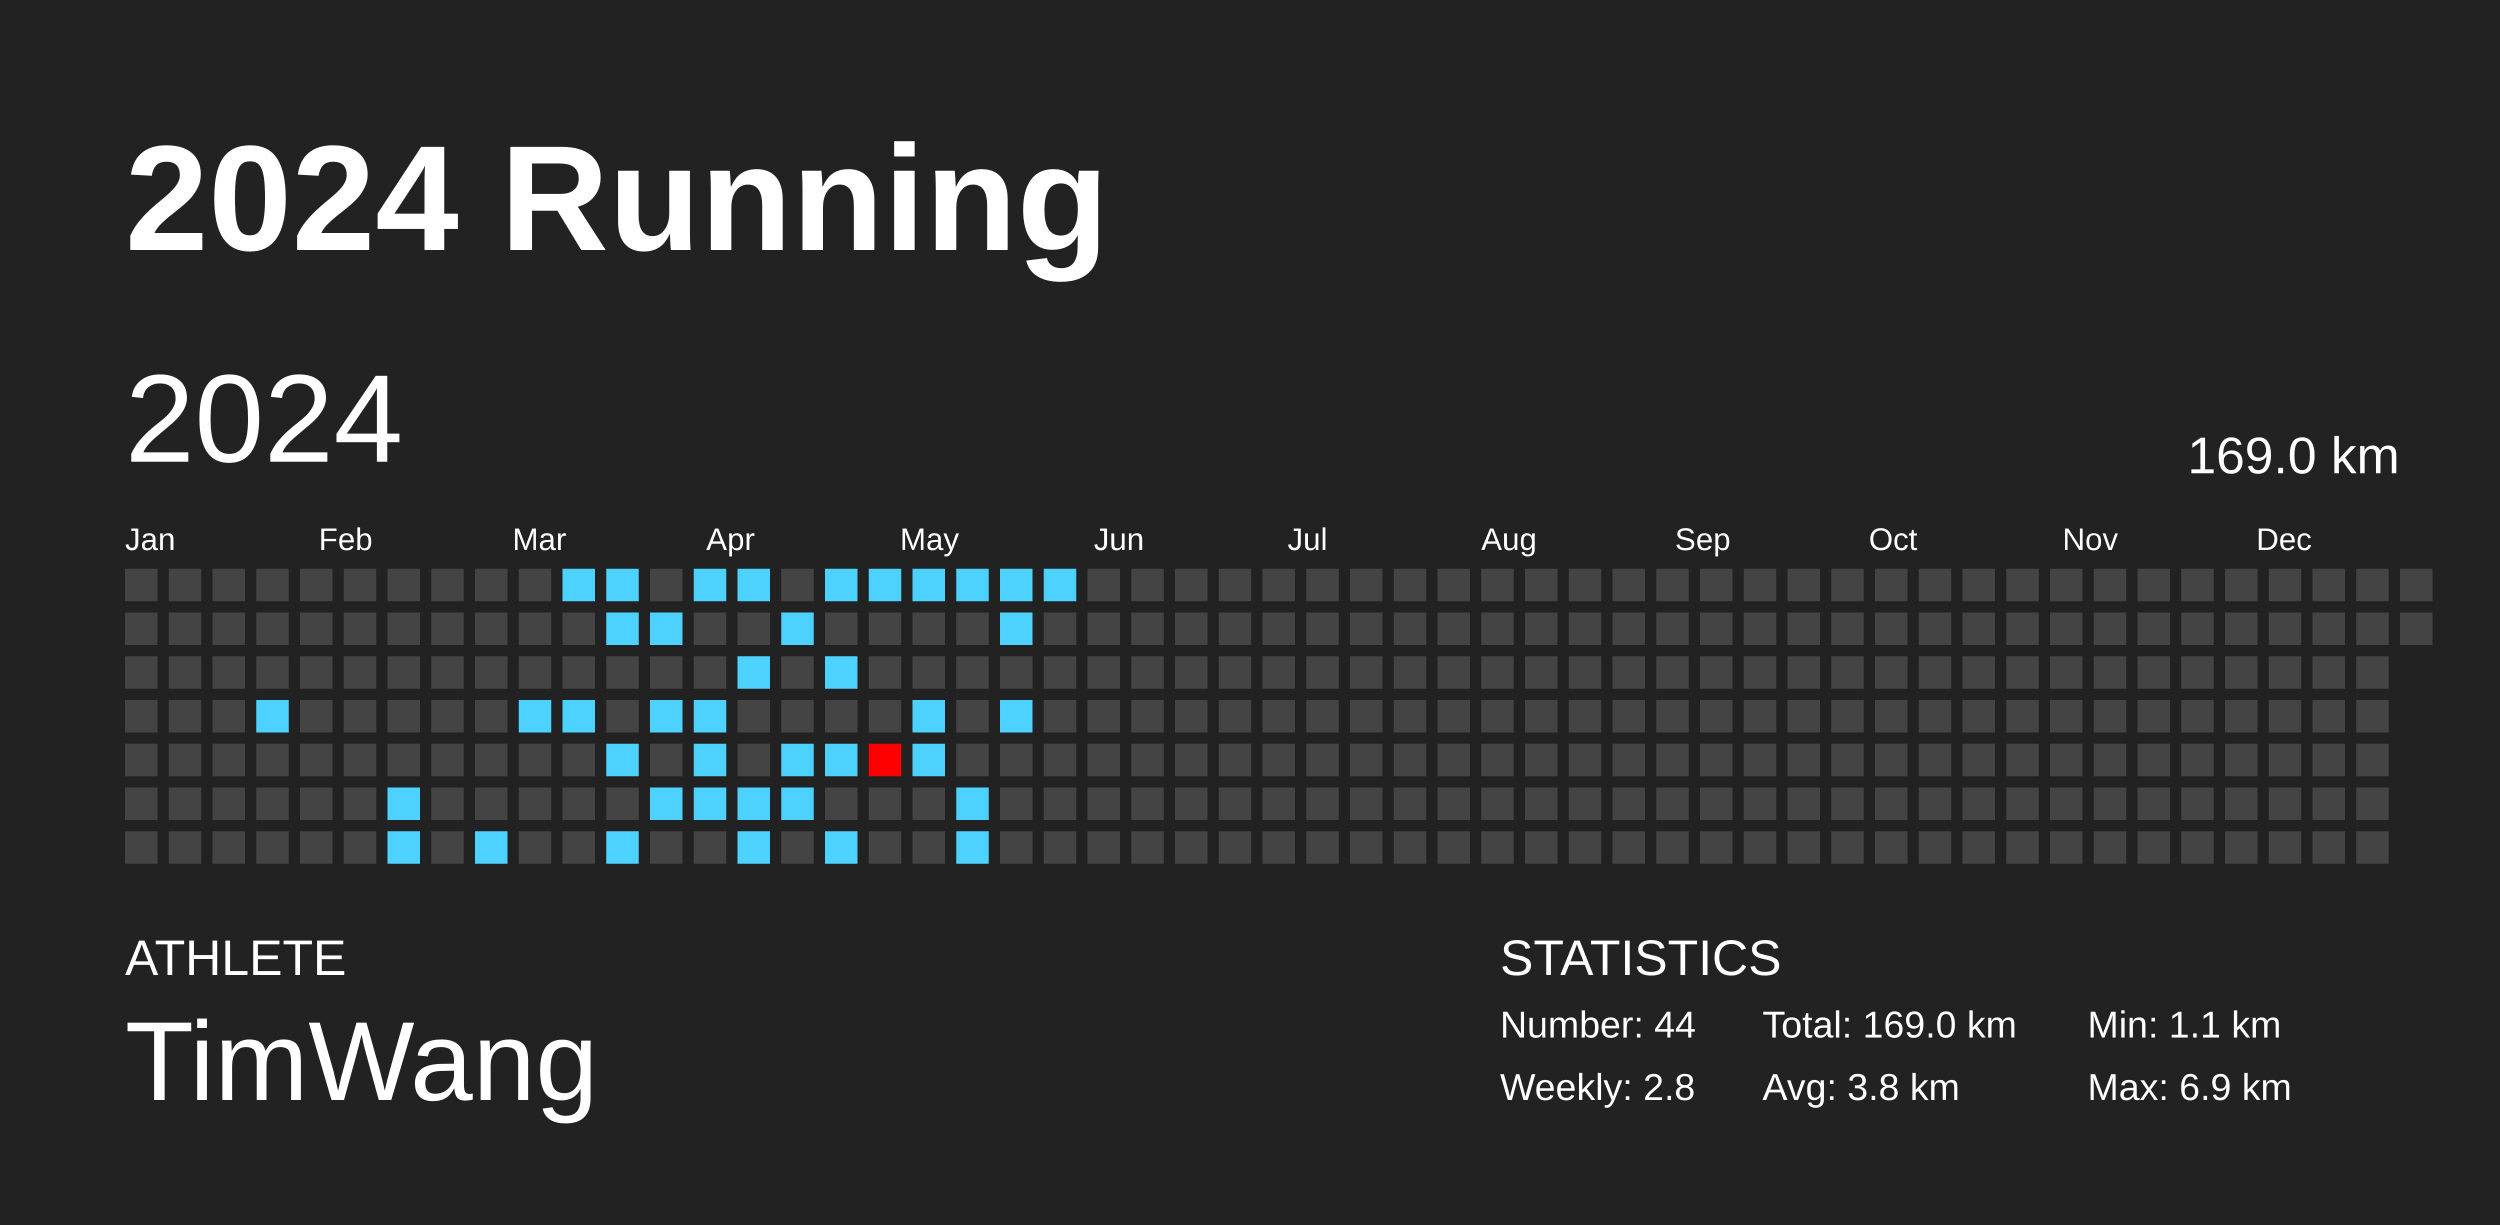
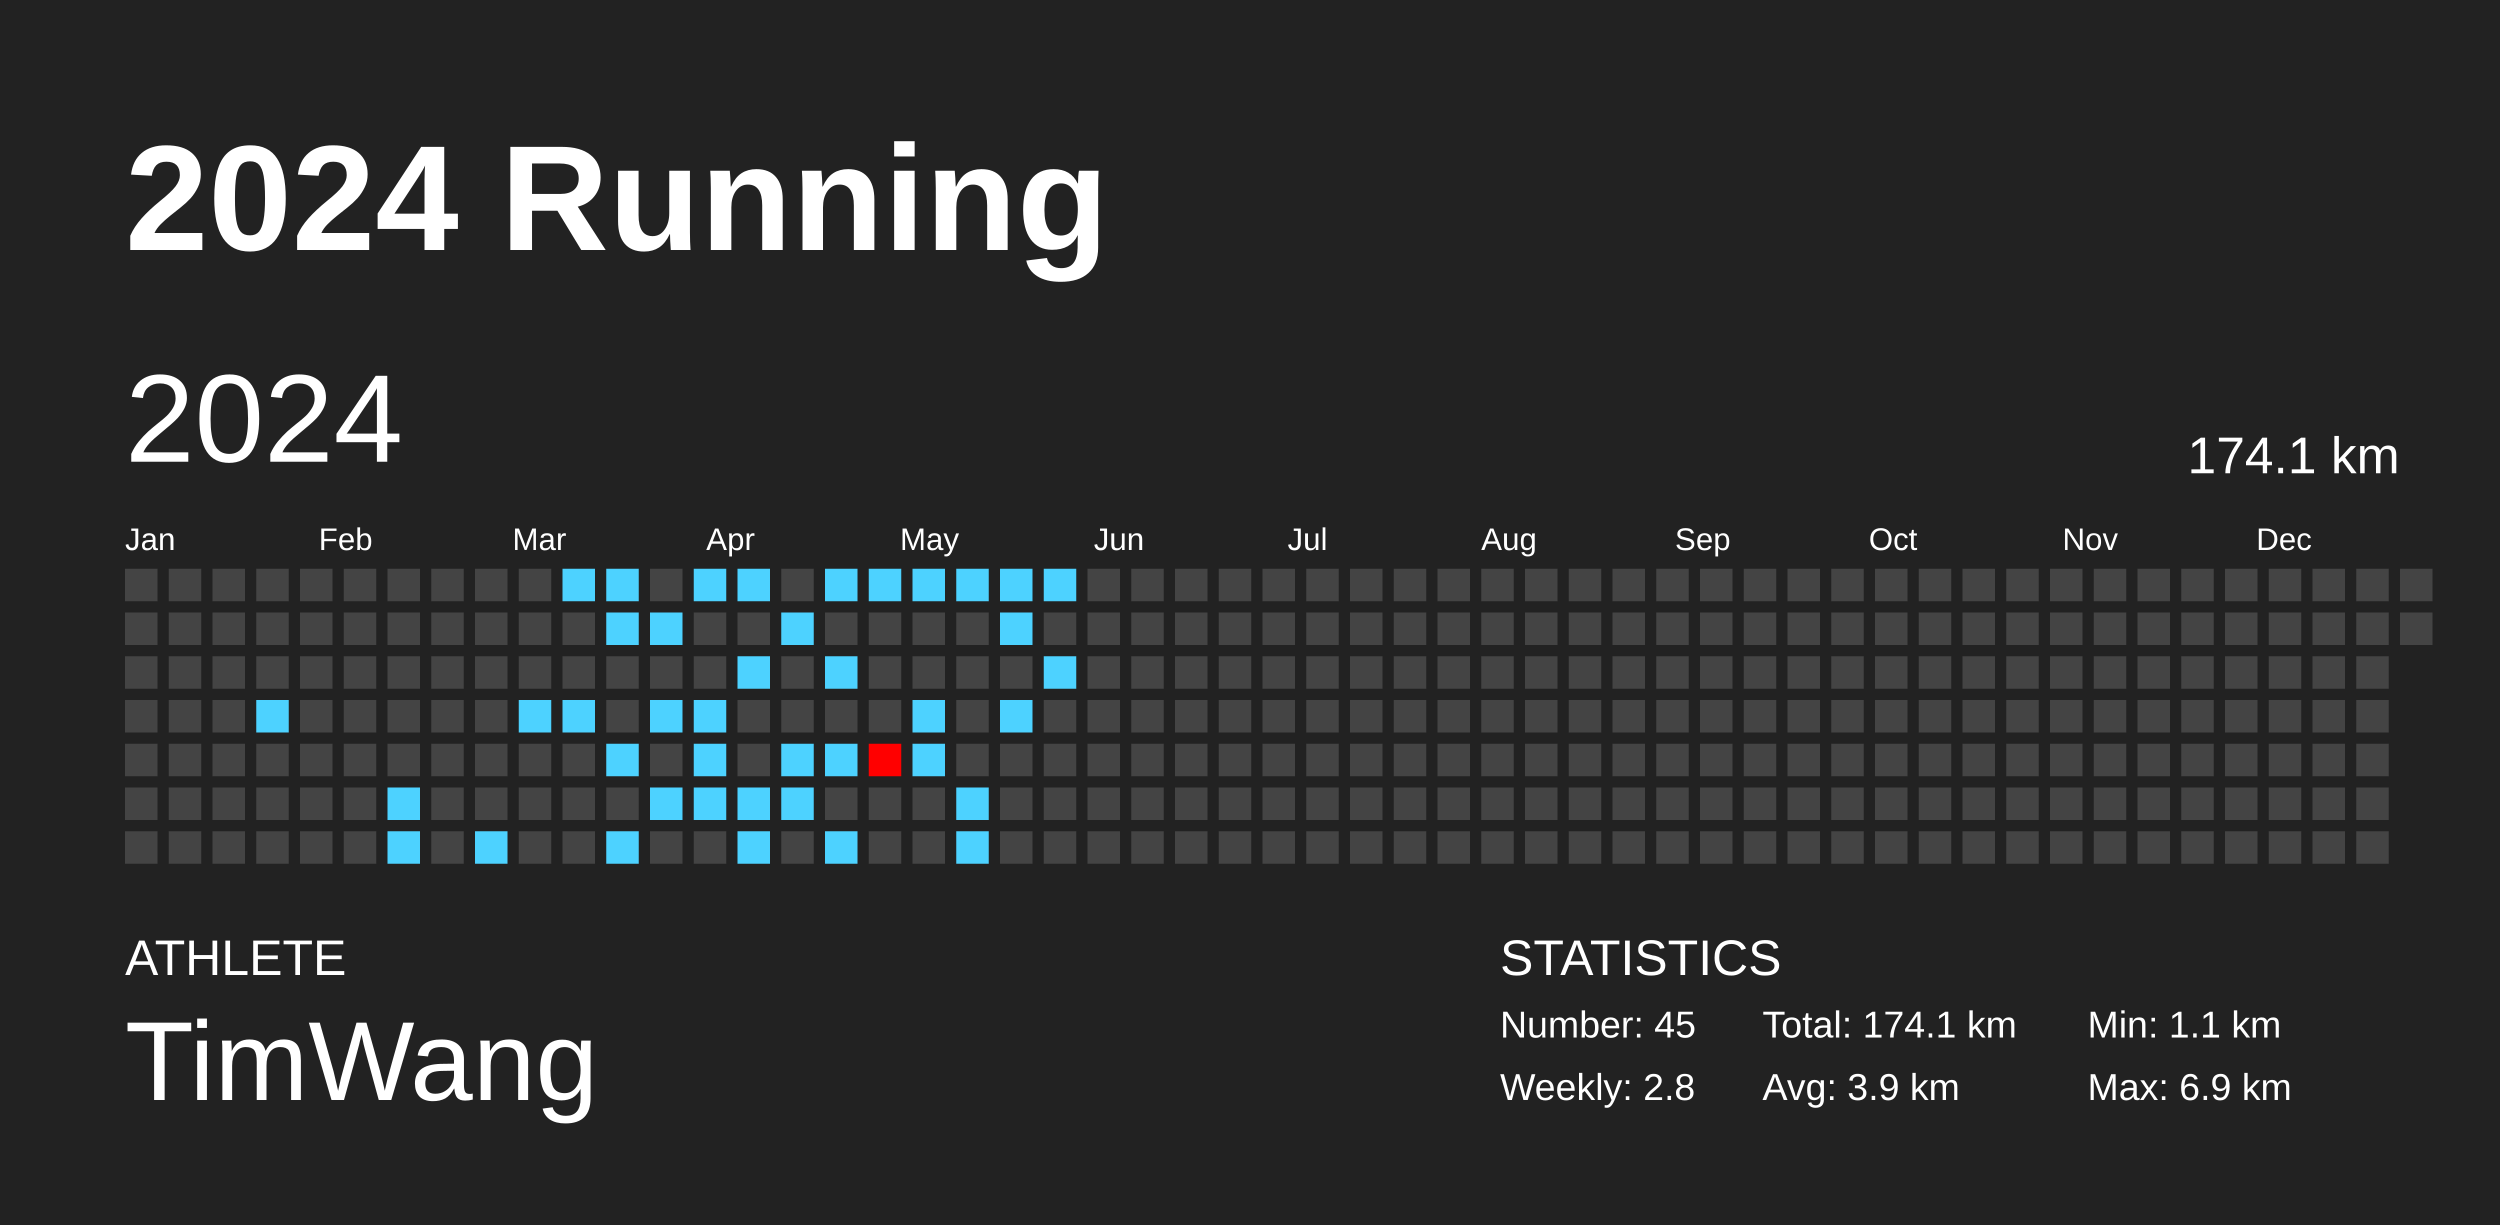
<svg xmlns="http://www.w3.org/2000/svg" baseProfile="full" height="98mm" version="1.1" viewBox="0,0,200,98" width="200mm">
  <defs />
  <rect fill="#222222" height="98" width="200" x="0" y="0" />
  <text fill="#FFFFFF" style="font-size:12px; font-family:Arial; font-weight:bold;" x="10" y="20">2024 Running</text>
  <text fill="#FFFFFF" style="font-size:4px; font-family:Arial" x="10" y="78">ATHLETE</text>
  <text fill="#FFFFFF" style="font-size:9px; font-family:Arial" x="10" y="88">TimWang</text>
  <text fill="#FFFFFF" style="font-size:4px; font-family:Arial" x="120" y="78">STATISTICS</text>
-   <text fill="#FFFFFF" style="font-size:3px; font-family:Arial" x="120" y="83">Number: 44</text>
+   <text fill="#FFFFFF" style="font-size:3px; font-family:Arial" x="120" y="83">Number: 45</text>
  <text fill="#FFFFFF" style="font-size:3px; font-family:Arial" x="120" y="88">Weekly: 2.8</text>
-   <text fill="#FFFFFF" style="font-size:3px; font-family:Arial" x="141" y="83">Total: 169.0 km</text>
-   <text fill="#FFFFFF" style="font-size:3px; font-family:Arial" x="141" y="88">Avg: 3.8 km</text>
+   <text fill="#FFFFFF" style="font-size:3px; font-family:Arial" x="141" y="83">Total: 174.1 km</text>
+   <text fill="#FFFFFF" style="font-size:3px; font-family:Arial" x="141" y="88">Avg: 3.9 km</text>
  <text fill="#FFFFFF" style="font-size:3px; font-family:Arial" x="167" y="83">Min: 1.1 km</text>
  <text fill="#FFFFFF" style="font-size:3px; font-family:Arial" x="167" y="88">Max: 6.9 km</text>
  <text dominant-baseline="hanging" fill="#FFFFFF" style="font-size:10.0px; font-family:Arial;" x="10" y="30">2024</text>
-   <text dominant-baseline="hanging" fill="#FFFFFF" style="font-size:4.125px; font-family:Arial;" x="175" y="35">169.0 km</text>
+   <text dominant-baseline="hanging" fill="#FFFFFF" style="font-size:4.125px; font-family:Arial;" x="175" y="35">174.1 km</text>
  <text fill="#FFFFFF" style="font-size:2.5px; font-family:Arial" x="10.0" y="44">Jan</text>
  <text fill="#FFFFFF" style="font-size:2.5px; font-family:Arial" x="25.5" y="44">Feb</text>
  <text fill="#FFFFFF" style="font-size:2.5px; font-family:Arial" x="41.0" y="44">Mar</text>
  <text fill="#FFFFFF" style="font-size:2.5px; font-family:Arial" x="56.5" y="44">Apr</text>
  <text fill="#FFFFFF" style="font-size:2.5px; font-family:Arial" x="72.0" y="44">May</text>
  <text fill="#FFFFFF" style="font-size:2.5px; font-family:Arial" x="87.5" y="44">Jun</text>
  <text fill="#FFFFFF" style="font-size:2.5px; font-family:Arial" x="103.0" y="44">Jul</text>
  <text fill="#FFFFFF" style="font-size:2.5px; font-family:Arial" x="118.5" y="44">Aug</text>
  <text fill="#FFFFFF" style="font-size:2.5px; font-family:Arial" x="134.0" y="44">Sep</text>
  <text fill="#FFFFFF" style="font-size:2.5px; font-family:Arial" x="149.5" y="44">Oct</text>
  <text fill="#FFFFFF" style="font-size:2.5px; font-family:Arial" x="165.0" y="44">Nov</text>
  <text fill="#FFFFFF" style="font-size:2.5px; font-family:Arial" x="180.5" y="44">Dec</text>
  <rect fill="#444444" height="2.6" width="2.6" x="10.0" y="45.5" />
  <rect fill="#444444" height="2.6" width="2.6" x="10.0" y="49.0" />
  <rect fill="#444444" height="2.6" width="2.6" x="10.0" y="52.5" />
  <rect fill="#444444" height="2.6" width="2.6" x="10.0" y="56.0" />
  <rect fill="#444444" height="2.6" width="2.6" x="10.0" y="59.5" />
  <rect fill="#444444" height="2.6" width="2.6" x="10.0" y="63.0" />
  <rect fill="#444444" height="2.6" width="2.6" x="10.0" y="66.5" />
  <rect fill="#444444" height="2.6" width="2.6" x="13.5" y="45.5" />
  <rect fill="#444444" height="2.6" width="2.6" x="13.5" y="49.0" />
  <rect fill="#444444" height="2.6" width="2.6" x="13.5" y="52.5" />
  <rect fill="#444444" height="2.6" width="2.6" x="13.5" y="56.0" />
  <rect fill="#444444" height="2.6" width="2.6" x="13.5" y="59.5" />
  <rect fill="#444444" height="2.6" width="2.6" x="13.5" y="63.0" />
  <rect fill="#444444" height="2.6" width="2.6" x="13.5" y="66.5" />
  <rect fill="#444444" height="2.6" width="2.6" x="17.0" y="45.5" />
  <rect fill="#444444" height="2.6" width="2.6" x="17.0" y="49.0" />
  <rect fill="#444444" height="2.6" width="2.6" x="17.0" y="52.5" />
  <rect fill="#444444" height="2.6" width="2.6" x="17.0" y="56.0" />
  <rect fill="#444444" height="2.6" width="2.6" x="17.0" y="59.5" />
  <rect fill="#444444" height="2.6" width="2.6" x="17.0" y="63.0" />
  <rect fill="#444444" height="2.6" width="2.6" x="17.0" y="66.5" />
  <rect fill="#444444" height="2.6" width="2.6" x="20.5" y="45.5" />
  <rect fill="#444444" height="2.6" width="2.6" x="20.5" y="49.0" />
  <rect fill="#444444" height="2.6" width="2.6" x="20.5" y="52.5" />
  <rect fill="#4dd2ff" height="2.6" width="2.6" x="20.5" y="56.0" />
  <rect fill="#444444" height="2.6" width="2.6" x="20.5" y="59.5" />
  <rect fill="#444444" height="2.6" width="2.6" x="20.5" y="63.0" />
  <rect fill="#444444" height="2.6" width="2.6" x="20.5" y="66.5" />
  <rect fill="#444444" height="2.6" width="2.6" x="24.0" y="45.5" />
  <rect fill="#444444" height="2.6" width="2.6" x="24.0" y="49.0" />
  <rect fill="#444444" height="2.6" width="2.6" x="24.0" y="52.5" />
  <rect fill="#444444" height="2.6" width="2.6" x="24.0" y="56.0" />
  <rect fill="#444444" height="2.6" width="2.6" x="24.0" y="59.5" />
  <rect fill="#444444" height="2.6" width="2.6" x="24.0" y="63.0" />
  <rect fill="#444444" height="2.6" width="2.6" x="24.0" y="66.5" />
  <rect fill="#444444" height="2.6" width="2.6" x="27.5" y="45.5" />
  <rect fill="#444444" height="2.6" width="2.6" x="27.5" y="49.0" />
  <rect fill="#444444" height="2.6" width="2.6" x="27.5" y="52.5" />
  <rect fill="#444444" height="2.6" width="2.6" x="27.5" y="56.0" />
  <rect fill="#444444" height="2.6" width="2.6" x="27.5" y="59.5" />
  <rect fill="#444444" height="2.6" width="2.6" x="27.5" y="63.0" />
  <rect fill="#444444" height="2.6" width="2.6" x="27.5" y="66.5" />
  <rect fill="#444444" height="2.6" width="2.6" x="31.0" y="45.5" />
  <rect fill="#444444" height="2.6" width="2.6" x="31.0" y="49.0" />
  <rect fill="#444444" height="2.6" width="2.6" x="31.0" y="52.5" />
  <rect fill="#444444" height="2.6" width="2.6" x="31.0" y="56.0" />
  <rect fill="#444444" height="2.6" width="2.6" x="31.0" y="59.5" />
  <rect fill="#4dd2ff" height="2.6" width="2.6" x="31.0" y="63.0" />
  <rect fill="#4dd2ff" height="2.6" width="2.6" x="31.0" y="66.5" />
  <rect fill="#444444" height="2.6" width="2.6" x="34.5" y="45.5" />
  <rect fill="#444444" height="2.6" width="2.6" x="34.5" y="49.0" />
  <rect fill="#444444" height="2.6" width="2.6" x="34.5" y="52.5" />
  <rect fill="#444444" height="2.6" width="2.6" x="34.5" y="56.0" />
  <rect fill="#444444" height="2.6" width="2.6" x="34.5" y="59.5" />
  <rect fill="#444444" height="2.6" width="2.6" x="34.5" y="63.0" />
  <rect fill="#444444" height="2.6" width="2.6" x="34.5" y="66.5" />
  <rect fill="#444444" height="2.6" width="2.6" x="38.0" y="45.5" />
  <rect fill="#444444" height="2.6" width="2.6" x="38.0" y="49.0" />
  <rect fill="#444444" height="2.6" width="2.6" x="38.0" y="52.5" />
  <rect fill="#444444" height="2.6" width="2.6" x="38.0" y="56.0" />
  <rect fill="#444444" height="2.6" width="2.6" x="38.0" y="59.5" />
  <rect fill="#444444" height="2.6" width="2.6" x="38.0" y="63.0" />
  <rect fill="#4dd2ff" height="2.6" width="2.6" x="38.0" y="66.5" />
  <rect fill="#444444" height="2.6" width="2.6" x="41.5" y="45.5" />
  <rect fill="#444444" height="2.6" width="2.6" x="41.5" y="49.0" />
  <rect fill="#444444" height="2.6" width="2.6" x="41.5" y="52.5" />
  <rect fill="#4dd2ff" height="2.6" width="2.6" x="41.5" y="56.0" />
  <rect fill="#444444" height="2.6" width="2.6" x="41.5" y="59.5" />
  <rect fill="#444444" height="2.6" width="2.6" x="41.5" y="63.0" />
  <rect fill="#444444" height="2.6" width="2.6" x="41.5" y="66.5" />
  <rect fill="#4dd2ff" height="2.6" width="2.6" x="45.0" y="45.5" />
  <rect fill="#444444" height="2.6" width="2.6" x="45.0" y="49.0" />
  <rect fill="#444444" height="2.6" width="2.6" x="45.0" y="52.5" />
  <rect fill="#4dd2ff" height="2.6" width="2.6" x="45.0" y="56.0" />
  <rect fill="#444444" height="2.6" width="2.6" x="45.0" y="59.5" />
  <rect fill="#444444" height="2.6" width="2.6" x="45.0" y="63.0" />
  <rect fill="#444444" height="2.6" width="2.6" x="45.0" y="66.5" />
  <rect fill="#4dd2ff" height="2.6" width="2.6" x="48.5" y="45.5" />
  <rect fill="#4dd2ff" height="2.6" width="2.6" x="48.5" y="49.0" />
  <rect fill="#444444" height="2.6" width="2.6" x="48.5" y="52.5" />
  <rect fill="#444444" height="2.6" width="2.6" x="48.5" y="56.0" />
  <rect fill="#4dd2ff" height="2.6" width="2.6" x="48.5" y="59.5" />
  <rect fill="#444444" height="2.6" width="2.6" x="48.5" y="63.0" />
  <rect fill="#4dd2ff" height="2.6" width="2.6" x="48.5" y="66.5" />
  <rect fill="#444444" height="2.6" width="2.6" x="52.0" y="45.5" />
  <rect fill="#4dd2ff" height="2.6" width="2.6" x="52.0" y="49.0" />
  <rect fill="#444444" height="2.6" width="2.6" x="52.0" y="52.5" />
  <rect fill="#4dd2ff" height="2.6" width="2.6" x="52.0" y="56.0" />
  <rect fill="#444444" height="2.6" width="2.6" x="52.0" y="59.5" />
  <rect fill="#4dd2ff" height="2.6" width="2.6" x="52.0" y="63.0" />
  <rect fill="#444444" height="2.6" width="2.6" x="52.0" y="66.5" />
  <rect fill="#4dd2ff" height="2.6" width="2.6" x="55.5" y="45.5" />
  <rect fill="#444444" height="2.6" width="2.6" x="55.5" y="49.0" />
  <rect fill="#444444" height="2.6" width="2.6" x="55.5" y="52.5" />
  <rect fill="#4dd2ff" height="2.6" width="2.6" x="55.5" y="56.0" />
  <rect fill="#4dd2ff" height="2.6" width="2.6" x="55.5" y="59.5" />
  <rect fill="#4dd2ff" height="2.6" width="2.6" x="55.5" y="63.0" />
  <rect fill="#444444" height="2.6" width="2.6" x="55.5" y="66.5" />
  <rect fill="#4dd2ff" height="2.6" width="2.6" x="59.0" y="45.5" />
  <rect fill="#444444" height="2.6" width="2.6" x="59.0" y="49.0" />
  <rect fill="#4dd2ff" height="2.6" width="2.6" x="59.0" y="52.5" />
  <rect fill="#444444" height="2.6" width="2.6" x="59.0" y="56.0" />
  <rect fill="#444444" height="2.6" width="2.6" x="59.0" y="59.5" />
  <rect fill="#4dd2ff" height="2.6" width="2.6" x="59.0" y="63.0" />
  <rect fill="#4dd2ff" height="2.6" width="2.6" x="59.0" y="66.5" />
  <rect fill="#444444" height="2.6" width="2.6" x="62.5" y="45.5" />
  <rect fill="#4dd2ff" height="2.6" width="2.6" x="62.5" y="49.0" />
  <rect fill="#444444" height="2.6" width="2.6" x="62.5" y="52.5" />
  <rect fill="#444444" height="2.6" width="2.6" x="62.5" y="56.0" />
  <rect fill="#4dd2ff" height="2.6" width="2.6" x="62.5" y="59.5" />
  <rect fill="#4dd2ff" height="2.6" width="2.6" x="62.5" y="63.0" />
  <rect fill="#444444" height="2.6" width="2.6" x="62.5" y="66.5" />
  <rect fill="#4dd2ff" height="2.6" width="2.6" x="66.0" y="45.5" />
  <rect fill="#444444" height="2.6" width="2.6" x="66.0" y="49.0" />
  <rect fill="#4dd2ff" height="2.6" width="2.6" x="66.0" y="52.5" />
  <rect fill="#444444" height="2.6" width="2.6" x="66.0" y="56.0" />
  <rect fill="#4dd2ff" height="2.6" width="2.6" x="66.0" y="59.5" />
  <rect fill="#444444" height="2.6" width="2.6" x="66.0" y="63.0" />
  <rect fill="#4dd2ff" height="2.6" width="2.6" x="66.0" y="66.5" />
  <rect fill="#4dd2ff" height="2.6" width="2.6" x="69.5" y="45.5" />
  <rect fill="#444444" height="2.6" width="2.6" x="69.5" y="49.0" />
  <rect fill="#444444" height="2.6" width="2.6" x="69.5" y="52.5" />
  <rect fill="#444444" height="2.6" width="2.6" x="69.5" y="56.0" />
  <rect fill="#ff0000" height="2.6" width="2.6" x="69.5" y="59.5" />
  <rect fill="#444444" height="2.6" width="2.6" x="69.5" y="63.0" />
  <rect fill="#444444" height="2.6" width="2.6" x="69.5" y="66.5" />
  <rect fill="#4dd2ff" height="2.6" width="2.6" x="73.0" y="45.5" />
  <rect fill="#444444" height="2.6" width="2.6" x="73.0" y="49.0" />
  <rect fill="#444444" height="2.6" width="2.6" x="73.0" y="52.5" />
  <rect fill="#4dd2ff" height="2.6" width="2.6" x="73.0" y="56.0" />
  <rect fill="#4dd2ff" height="2.6" width="2.6" x="73.0" y="59.5" />
  <rect fill="#444444" height="2.6" width="2.6" x="73.0" y="63.0" />
  <rect fill="#444444" height="2.6" width="2.6" x="73.0" y="66.5" />
  <rect fill="#4dd2ff" height="2.6" width="2.6" x="76.5" y="45.5" />
  <rect fill="#444444" height="2.6" width="2.6" x="76.5" y="49.0" />
  <rect fill="#444444" height="2.6" width="2.6" x="76.5" y="52.5" />
  <rect fill="#444444" height="2.6" width="2.6" x="76.5" y="56.0" />
  <rect fill="#444444" height="2.6" width="2.6" x="76.5" y="59.5" />
  <rect fill="#4dd2ff" height="2.6" width="2.6" x="76.5" y="63.0" />
  <rect fill="#4dd2ff" height="2.6" width="2.6" x="76.5" y="66.5" />
  <rect fill="#4dd2ff" height="2.6" width="2.6" x="80.0" y="45.5" />
  <rect fill="#4dd2ff" height="2.6" width="2.6" x="80.0" y="49.0" />
  <rect fill="#444444" height="2.6" width="2.6" x="80.0" y="52.5" />
  <rect fill="#4dd2ff" height="2.6" width="2.6" x="80.0" y="56.0" />
  <rect fill="#444444" height="2.6" width="2.6" x="80.0" y="59.5" />
  <rect fill="#444444" height="2.6" width="2.6" x="80.0" y="63.0" />
  <rect fill="#444444" height="2.6" width="2.6" x="80.0" y="66.5" />
  <rect fill="#4dd2ff" height="2.6" width="2.6" x="83.5" y="45.5" />
  <rect fill="#444444" height="2.6" width="2.6" x="83.5" y="49.0" />
-   <rect fill="#444444" height="2.6" width="2.6" x="83.5" y="52.5" />
+   <rect fill="#4dd2ff" height="2.6" width="2.6" x="83.5" y="52.5" />
  <rect fill="#444444" height="2.6" width="2.6" x="83.5" y="56.0" />
  <rect fill="#444444" height="2.6" width="2.6" x="83.5" y="59.5" />
  <rect fill="#444444" height="2.6" width="2.6" x="83.5" y="63.0" />
  <rect fill="#444444" height="2.6" width="2.6" x="83.5" y="66.5" />
  <rect fill="#444444" height="2.6" width="2.6" x="87.0" y="45.5" />
  <rect fill="#444444" height="2.6" width="2.6" x="87.0" y="49.0" />
  <rect fill="#444444" height="2.6" width="2.6" x="87.0" y="52.5" />
  <rect fill="#444444" height="2.6" width="2.6" x="87.0" y="56.0" />
  <rect fill="#444444" height="2.6" width="2.6" x="87.0" y="59.5" />
  <rect fill="#444444" height="2.6" width="2.6" x="87.0" y="63.0" />
  <rect fill="#444444" height="2.6" width="2.6" x="87.0" y="66.5" />
  <rect fill="#444444" height="2.6" width="2.6" x="90.5" y="45.5" />
  <rect fill="#444444" height="2.6" width="2.6" x="90.5" y="49.0" />
  <rect fill="#444444" height="2.6" width="2.6" x="90.5" y="52.5" />
  <rect fill="#444444" height="2.6" width="2.6" x="90.5" y="56.0" />
  <rect fill="#444444" height="2.6" width="2.6" x="90.5" y="59.5" />
  <rect fill="#444444" height="2.6" width="2.6" x="90.5" y="63.0" />
  <rect fill="#444444" height="2.6" width="2.6" x="90.5" y="66.5" />
  <rect fill="#444444" height="2.6" width="2.6" x="94.0" y="45.5" />
  <rect fill="#444444" height="2.6" width="2.6" x="94.0" y="49.0" />
  <rect fill="#444444" height="2.6" width="2.6" x="94.0" y="52.5" />
  <rect fill="#444444" height="2.6" width="2.6" x="94.0" y="56.0" />
  <rect fill="#444444" height="2.6" width="2.6" x="94.0" y="59.5" />
  <rect fill="#444444" height="2.6" width="2.6" x="94.0" y="63.0" />
  <rect fill="#444444" height="2.6" width="2.6" x="94.0" y="66.5" />
  <rect fill="#444444" height="2.6" width="2.6" x="97.5" y="45.5" />
  <rect fill="#444444" height="2.6" width="2.6" x="97.5" y="49.0" />
  <rect fill="#444444" height="2.6" width="2.6" x="97.5" y="52.5" />
  <rect fill="#444444" height="2.6" width="2.6" x="97.5" y="56.0" />
  <rect fill="#444444" height="2.6" width="2.6" x="97.5" y="59.5" />
  <rect fill="#444444" height="2.6" width="2.6" x="97.5" y="63.0" />
  <rect fill="#444444" height="2.6" width="2.6" x="97.5" y="66.5" />
  <rect fill="#444444" height="2.6" width="2.6" x="101.0" y="45.5" />
  <rect fill="#444444" height="2.6" width="2.6" x="101.0" y="49.0" />
  <rect fill="#444444" height="2.6" width="2.6" x="101.0" y="52.5" />
  <rect fill="#444444" height="2.6" width="2.6" x="101.0" y="56.0" />
  <rect fill="#444444" height="2.6" width="2.6" x="101.0" y="59.5" />
  <rect fill="#444444" height="2.6" width="2.6" x="101.0" y="63.0" />
  <rect fill="#444444" height="2.6" width="2.6" x="101.0" y="66.5" />
  <rect fill="#444444" height="2.6" width="2.6" x="104.5" y="45.5" />
  <rect fill="#444444" height="2.6" width="2.6" x="104.5" y="49.0" />
  <rect fill="#444444" height="2.6" width="2.6" x="104.5" y="52.5" />
  <rect fill="#444444" height="2.6" width="2.6" x="104.5" y="56.0" />
  <rect fill="#444444" height="2.6" width="2.6" x="104.5" y="59.5" />
  <rect fill="#444444" height="2.6" width="2.6" x="104.5" y="63.0" />
  <rect fill="#444444" height="2.6" width="2.6" x="104.5" y="66.5" />
  <rect fill="#444444" height="2.6" width="2.6" x="108.0" y="45.5" />
  <rect fill="#444444" height="2.6" width="2.6" x="108.0" y="49.0" />
  <rect fill="#444444" height="2.6" width="2.6" x="108.0" y="52.5" />
  <rect fill="#444444" height="2.6" width="2.6" x="108.0" y="56.0" />
  <rect fill="#444444" height="2.6" width="2.6" x="108.0" y="59.5" />
  <rect fill="#444444" height="2.6" width="2.6" x="108.0" y="63.0" />
  <rect fill="#444444" height="2.6" width="2.6" x="108.0" y="66.5" />
  <rect fill="#444444" height="2.6" width="2.6" x="111.5" y="45.5" />
  <rect fill="#444444" height="2.6" width="2.6" x="111.5" y="49.0" />
  <rect fill="#444444" height="2.6" width="2.6" x="111.5" y="52.5" />
  <rect fill="#444444" height="2.6" width="2.6" x="111.5" y="56.0" />
  <rect fill="#444444" height="2.6" width="2.6" x="111.5" y="59.5" />
  <rect fill="#444444" height="2.6" width="2.6" x="111.5" y="63.0" />
  <rect fill="#444444" height="2.6" width="2.6" x="111.5" y="66.5" />
  <rect fill="#444444" height="2.6" width="2.6" x="115.0" y="45.5" />
  <rect fill="#444444" height="2.6" width="2.6" x="115.0" y="49.0" />
  <rect fill="#444444" height="2.6" width="2.6" x="115.0" y="52.5" />
  <rect fill="#444444" height="2.6" width="2.6" x="115.0" y="56.0" />
  <rect fill="#444444" height="2.6" width="2.6" x="115.0" y="59.5" />
  <rect fill="#444444" height="2.6" width="2.6" x="115.0" y="63.0" />
  <rect fill="#444444" height="2.6" width="2.6" x="115.0" y="66.5" />
  <rect fill="#444444" height="2.6" width="2.6" x="118.5" y="45.5" />
  <rect fill="#444444" height="2.6" width="2.6" x="118.5" y="49.0" />
  <rect fill="#444444" height="2.6" width="2.6" x="118.5" y="52.5" />
  <rect fill="#444444" height="2.6" width="2.6" x="118.5" y="56.0" />
  <rect fill="#444444" height="2.6" width="2.6" x="118.5" y="59.5" />
  <rect fill="#444444" height="2.6" width="2.6" x="118.5" y="63.0" />
  <rect fill="#444444" height="2.6" width="2.6" x="118.5" y="66.5" />
  <rect fill="#444444" height="2.6" width="2.6" x="122.0" y="45.5" />
  <rect fill="#444444" height="2.6" width="2.6" x="122.0" y="49.0" />
  <rect fill="#444444" height="2.6" width="2.6" x="122.0" y="52.5" />
  <rect fill="#444444" height="2.6" width="2.6" x="122.0" y="56.0" />
  <rect fill="#444444" height="2.6" width="2.6" x="122.0" y="59.5" />
  <rect fill="#444444" height="2.6" width="2.6" x="122.0" y="63.0" />
  <rect fill="#444444" height="2.6" width="2.6" x="122.0" y="66.5" />
  <rect fill="#444444" height="2.6" width="2.6" x="125.5" y="45.5" />
  <rect fill="#444444" height="2.6" width="2.6" x="125.5" y="49.0" />
  <rect fill="#444444" height="2.6" width="2.6" x="125.5" y="52.5" />
  <rect fill="#444444" height="2.6" width="2.6" x="125.5" y="56.0" />
  <rect fill="#444444" height="2.6" width="2.6" x="125.5" y="59.5" />
  <rect fill="#444444" height="2.6" width="2.6" x="125.5" y="63.0" />
  <rect fill="#444444" height="2.6" width="2.6" x="125.5" y="66.5" />
  <rect fill="#444444" height="2.6" width="2.6" x="129.0" y="45.5" />
  <rect fill="#444444" height="2.6" width="2.6" x="129.0" y="49.0" />
  <rect fill="#444444" height="2.6" width="2.6" x="129.0" y="52.5" />
  <rect fill="#444444" height="2.6" width="2.6" x="129.0" y="56.0" />
  <rect fill="#444444" height="2.6" width="2.6" x="129.0" y="59.5" />
  <rect fill="#444444" height="2.6" width="2.6" x="129.0" y="63.0" />
  <rect fill="#444444" height="2.6" width="2.6" x="129.0" y="66.5" />
  <rect fill="#444444" height="2.6" width="2.6" x="132.5" y="45.5" />
  <rect fill="#444444" height="2.6" width="2.6" x="132.5" y="49.0" />
  <rect fill="#444444" height="2.6" width="2.6" x="132.5" y="52.5" />
  <rect fill="#444444" height="2.6" width="2.6" x="132.5" y="56.0" />
  <rect fill="#444444" height="2.6" width="2.6" x="132.5" y="59.5" />
  <rect fill="#444444" height="2.6" width="2.6" x="132.5" y="63.0" />
  <rect fill="#444444" height="2.6" width="2.6" x="132.5" y="66.5" />
  <rect fill="#444444" height="2.6" width="2.6" x="136.0" y="45.5" />
  <rect fill="#444444" height="2.6" width="2.6" x="136.0" y="49.0" />
  <rect fill="#444444" height="2.6" width="2.6" x="136.0" y="52.5" />
  <rect fill="#444444" height="2.6" width="2.6" x="136.0" y="56.0" />
  <rect fill="#444444" height="2.6" width="2.6" x="136.0" y="59.5" />
  <rect fill="#444444" height="2.6" width="2.6" x="136.0" y="63.0" />
  <rect fill="#444444" height="2.6" width="2.6" x="136.0" y="66.5" />
  <rect fill="#444444" height="2.6" width="2.6" x="139.5" y="45.5" />
  <rect fill="#444444" height="2.6" width="2.6" x="139.5" y="49.0" />
  <rect fill="#444444" height="2.6" width="2.6" x="139.5" y="52.5" />
  <rect fill="#444444" height="2.6" width="2.6" x="139.5" y="56.0" />
  <rect fill="#444444" height="2.6" width="2.6" x="139.5" y="59.5" />
  <rect fill="#444444" height="2.6" width="2.6" x="139.5" y="63.0" />
  <rect fill="#444444" height="2.6" width="2.6" x="139.5" y="66.5" />
  <rect fill="#444444" height="2.6" width="2.6" x="143.0" y="45.5" />
  <rect fill="#444444" height="2.6" width="2.6" x="143.0" y="49.0" />
  <rect fill="#444444" height="2.6" width="2.6" x="143.0" y="52.5" />
  <rect fill="#444444" height="2.6" width="2.6" x="143.0" y="56.0" />
  <rect fill="#444444" height="2.6" width="2.6" x="143.0" y="59.5" />
  <rect fill="#444444" height="2.6" width="2.6" x="143.0" y="63.0" />
  <rect fill="#444444" height="2.6" width="2.6" x="143.0" y="66.5" />
  <rect fill="#444444" height="2.6" width="2.6" x="146.5" y="45.5" />
  <rect fill="#444444" height="2.6" width="2.6" x="146.5" y="49.0" />
  <rect fill="#444444" height="2.6" width="2.6" x="146.5" y="52.5" />
  <rect fill="#444444" height="2.6" width="2.6" x="146.5" y="56.0" />
  <rect fill="#444444" height="2.6" width="2.6" x="146.5" y="59.5" />
  <rect fill="#444444" height="2.6" width="2.6" x="146.5" y="63.0" />
  <rect fill="#444444" height="2.6" width="2.6" x="146.5" y="66.5" />
  <rect fill="#444444" height="2.6" width="2.6" x="150.0" y="45.5" />
  <rect fill="#444444" height="2.6" width="2.6" x="150.0" y="49.0" />
  <rect fill="#444444" height="2.6" width="2.6" x="150.0" y="52.5" />
  <rect fill="#444444" height="2.6" width="2.6" x="150.0" y="56.0" />
  <rect fill="#444444" height="2.6" width="2.6" x="150.0" y="59.5" />
  <rect fill="#444444" height="2.6" width="2.6" x="150.0" y="63.0" />
  <rect fill="#444444" height="2.6" width="2.6" x="150.0" y="66.5" />
  <rect fill="#444444" height="2.6" width="2.6" x="153.5" y="45.5" />
  <rect fill="#444444" height="2.6" width="2.6" x="153.5" y="49.0" />
  <rect fill="#444444" height="2.6" width="2.6" x="153.5" y="52.5" />
  <rect fill="#444444" height="2.6" width="2.6" x="153.5" y="56.0" />
  <rect fill="#444444" height="2.6" width="2.6" x="153.5" y="59.5" />
  <rect fill="#444444" height="2.6" width="2.6" x="153.5" y="63.0" />
  <rect fill="#444444" height="2.6" width="2.6" x="153.5" y="66.5" />
  <rect fill="#444444" height="2.6" width="2.6" x="157.0" y="45.5" />
  <rect fill="#444444" height="2.6" width="2.6" x="157.0" y="49.0" />
  <rect fill="#444444" height="2.6" width="2.6" x="157.0" y="52.5" />
  <rect fill="#444444" height="2.6" width="2.6" x="157.0" y="56.0" />
  <rect fill="#444444" height="2.6" width="2.6" x="157.0" y="59.5" />
  <rect fill="#444444" height="2.6" width="2.6" x="157.0" y="63.0" />
  <rect fill="#444444" height="2.6" width="2.6" x="157.0" y="66.5" />
  <rect fill="#444444" height="2.6" width="2.6" x="160.5" y="45.5" />
  <rect fill="#444444" height="2.6" width="2.6" x="160.5" y="49.0" />
  <rect fill="#444444" height="2.6" width="2.6" x="160.5" y="52.5" />
  <rect fill="#444444" height="2.6" width="2.6" x="160.5" y="56.0" />
  <rect fill="#444444" height="2.6" width="2.6" x="160.5" y="59.5" />
  <rect fill="#444444" height="2.6" width="2.6" x="160.5" y="63.0" />
  <rect fill="#444444" height="2.6" width="2.6" x="160.5" y="66.5" />
  <rect fill="#444444" height="2.6" width="2.6" x="164.0" y="45.5" />
  <rect fill="#444444" height="2.6" width="2.6" x="164.0" y="49.0" />
  <rect fill="#444444" height="2.6" width="2.6" x="164.0" y="52.5" />
  <rect fill="#444444" height="2.6" width="2.6" x="164.0" y="56.0" />
  <rect fill="#444444" height="2.6" width="2.6" x="164.0" y="59.5" />
  <rect fill="#444444" height="2.6" width="2.6" x="164.0" y="63.0" />
  <rect fill="#444444" height="2.6" width="2.6" x="164.0" y="66.5" />
  <rect fill="#444444" height="2.6" width="2.6" x="167.5" y="45.5" />
  <rect fill="#444444" height="2.6" width="2.6" x="167.5" y="49.0" />
  <rect fill="#444444" height="2.6" width="2.6" x="167.5" y="52.5" />
  <rect fill="#444444" height="2.6" width="2.6" x="167.5" y="56.0" />
  <rect fill="#444444" height="2.6" width="2.6" x="167.5" y="59.5" />
  <rect fill="#444444" height="2.6" width="2.6" x="167.5" y="63.0" />
  <rect fill="#444444" height="2.6" width="2.6" x="167.5" y="66.5" />
  <rect fill="#444444" height="2.6" width="2.6" x="171.0" y="45.5" />
  <rect fill="#444444" height="2.6" width="2.6" x="171.0" y="49.0" />
  <rect fill="#444444" height="2.6" width="2.6" x="171.0" y="52.5" />
  <rect fill="#444444" height="2.6" width="2.6" x="171.0" y="56.0" />
  <rect fill="#444444" height="2.6" width="2.6" x="171.0" y="59.5" />
  <rect fill="#444444" height="2.6" width="2.6" x="171.0" y="63.0" />
  <rect fill="#444444" height="2.6" width="2.6" x="171.0" y="66.5" />
  <rect fill="#444444" height="2.6" width="2.6" x="174.5" y="45.5" />
  <rect fill="#444444" height="2.6" width="2.6" x="174.5" y="49.0" />
  <rect fill="#444444" height="2.6" width="2.6" x="174.5" y="52.5" />
  <rect fill="#444444" height="2.6" width="2.6" x="174.5" y="56.0" />
  <rect fill="#444444" height="2.6" width="2.6" x="174.5" y="59.5" />
  <rect fill="#444444" height="2.6" width="2.6" x="174.5" y="63.0" />
  <rect fill="#444444" height="2.6" width="2.6" x="174.5" y="66.5" />
  <rect fill="#444444" height="2.6" width="2.6" x="178.0" y="45.5" />
  <rect fill="#444444" height="2.6" width="2.6" x="178.0" y="49.0" />
  <rect fill="#444444" height="2.6" width="2.6" x="178.0" y="52.5" />
  <rect fill="#444444" height="2.6" width="2.6" x="178.0" y="56.0" />
  <rect fill="#444444" height="2.6" width="2.6" x="178.0" y="59.5" />
  <rect fill="#444444" height="2.6" width="2.6" x="178.0" y="63.0" />
  <rect fill="#444444" height="2.6" width="2.6" x="178.0" y="66.5" />
  <rect fill="#444444" height="2.6" width="2.6" x="181.5" y="45.5" />
  <rect fill="#444444" height="2.6" width="2.6" x="181.5" y="49.0" />
  <rect fill="#444444" height="2.6" width="2.6" x="181.5" y="52.5" />
  <rect fill="#444444" height="2.6" width="2.6" x="181.5" y="56.0" />
  <rect fill="#444444" height="2.6" width="2.6" x="181.5" y="59.5" />
  <rect fill="#444444" height="2.6" width="2.6" x="181.5" y="63.0" />
  <rect fill="#444444" height="2.6" width="2.6" x="181.5" y="66.5" />
  <rect fill="#444444" height="2.6" width="2.6" x="185.0" y="45.5" />
  <rect fill="#444444" height="2.6" width="2.6" x="185.0" y="49.0" />
  <rect fill="#444444" height="2.6" width="2.6" x="185.0" y="52.5" />
  <rect fill="#444444" height="2.6" width="2.6" x="185.0" y="56.0" />
  <rect fill="#444444" height="2.6" width="2.6" x="185.0" y="59.5" />
  <rect fill="#444444" height="2.6" width="2.6" x="185.0" y="63.0" />
  <rect fill="#444444" height="2.6" width="2.6" x="185.0" y="66.5" />
  <rect fill="#444444" height="2.6" width="2.6" x="188.5" y="45.5" />
  <rect fill="#444444" height="2.6" width="2.6" x="188.5" y="49.0" />
  <rect fill="#444444" height="2.6" width="2.6" x="188.5" y="52.5" />
  <rect fill="#444444" height="2.6" width="2.6" x="188.5" y="56.0" />
  <rect fill="#444444" height="2.6" width="2.6" x="188.5" y="59.5" />
  <rect fill="#444444" height="2.6" width="2.6" x="188.5" y="63.0" />
  <rect fill="#444444" height="2.6" width="2.6" x="188.5" y="66.5" />
  <rect fill="#444444" height="2.6" width="2.6" x="192.0" y="45.5" />
  <rect fill="#444444" height="2.6" width="2.6" x="192.0" y="49.0" />
</svg>
